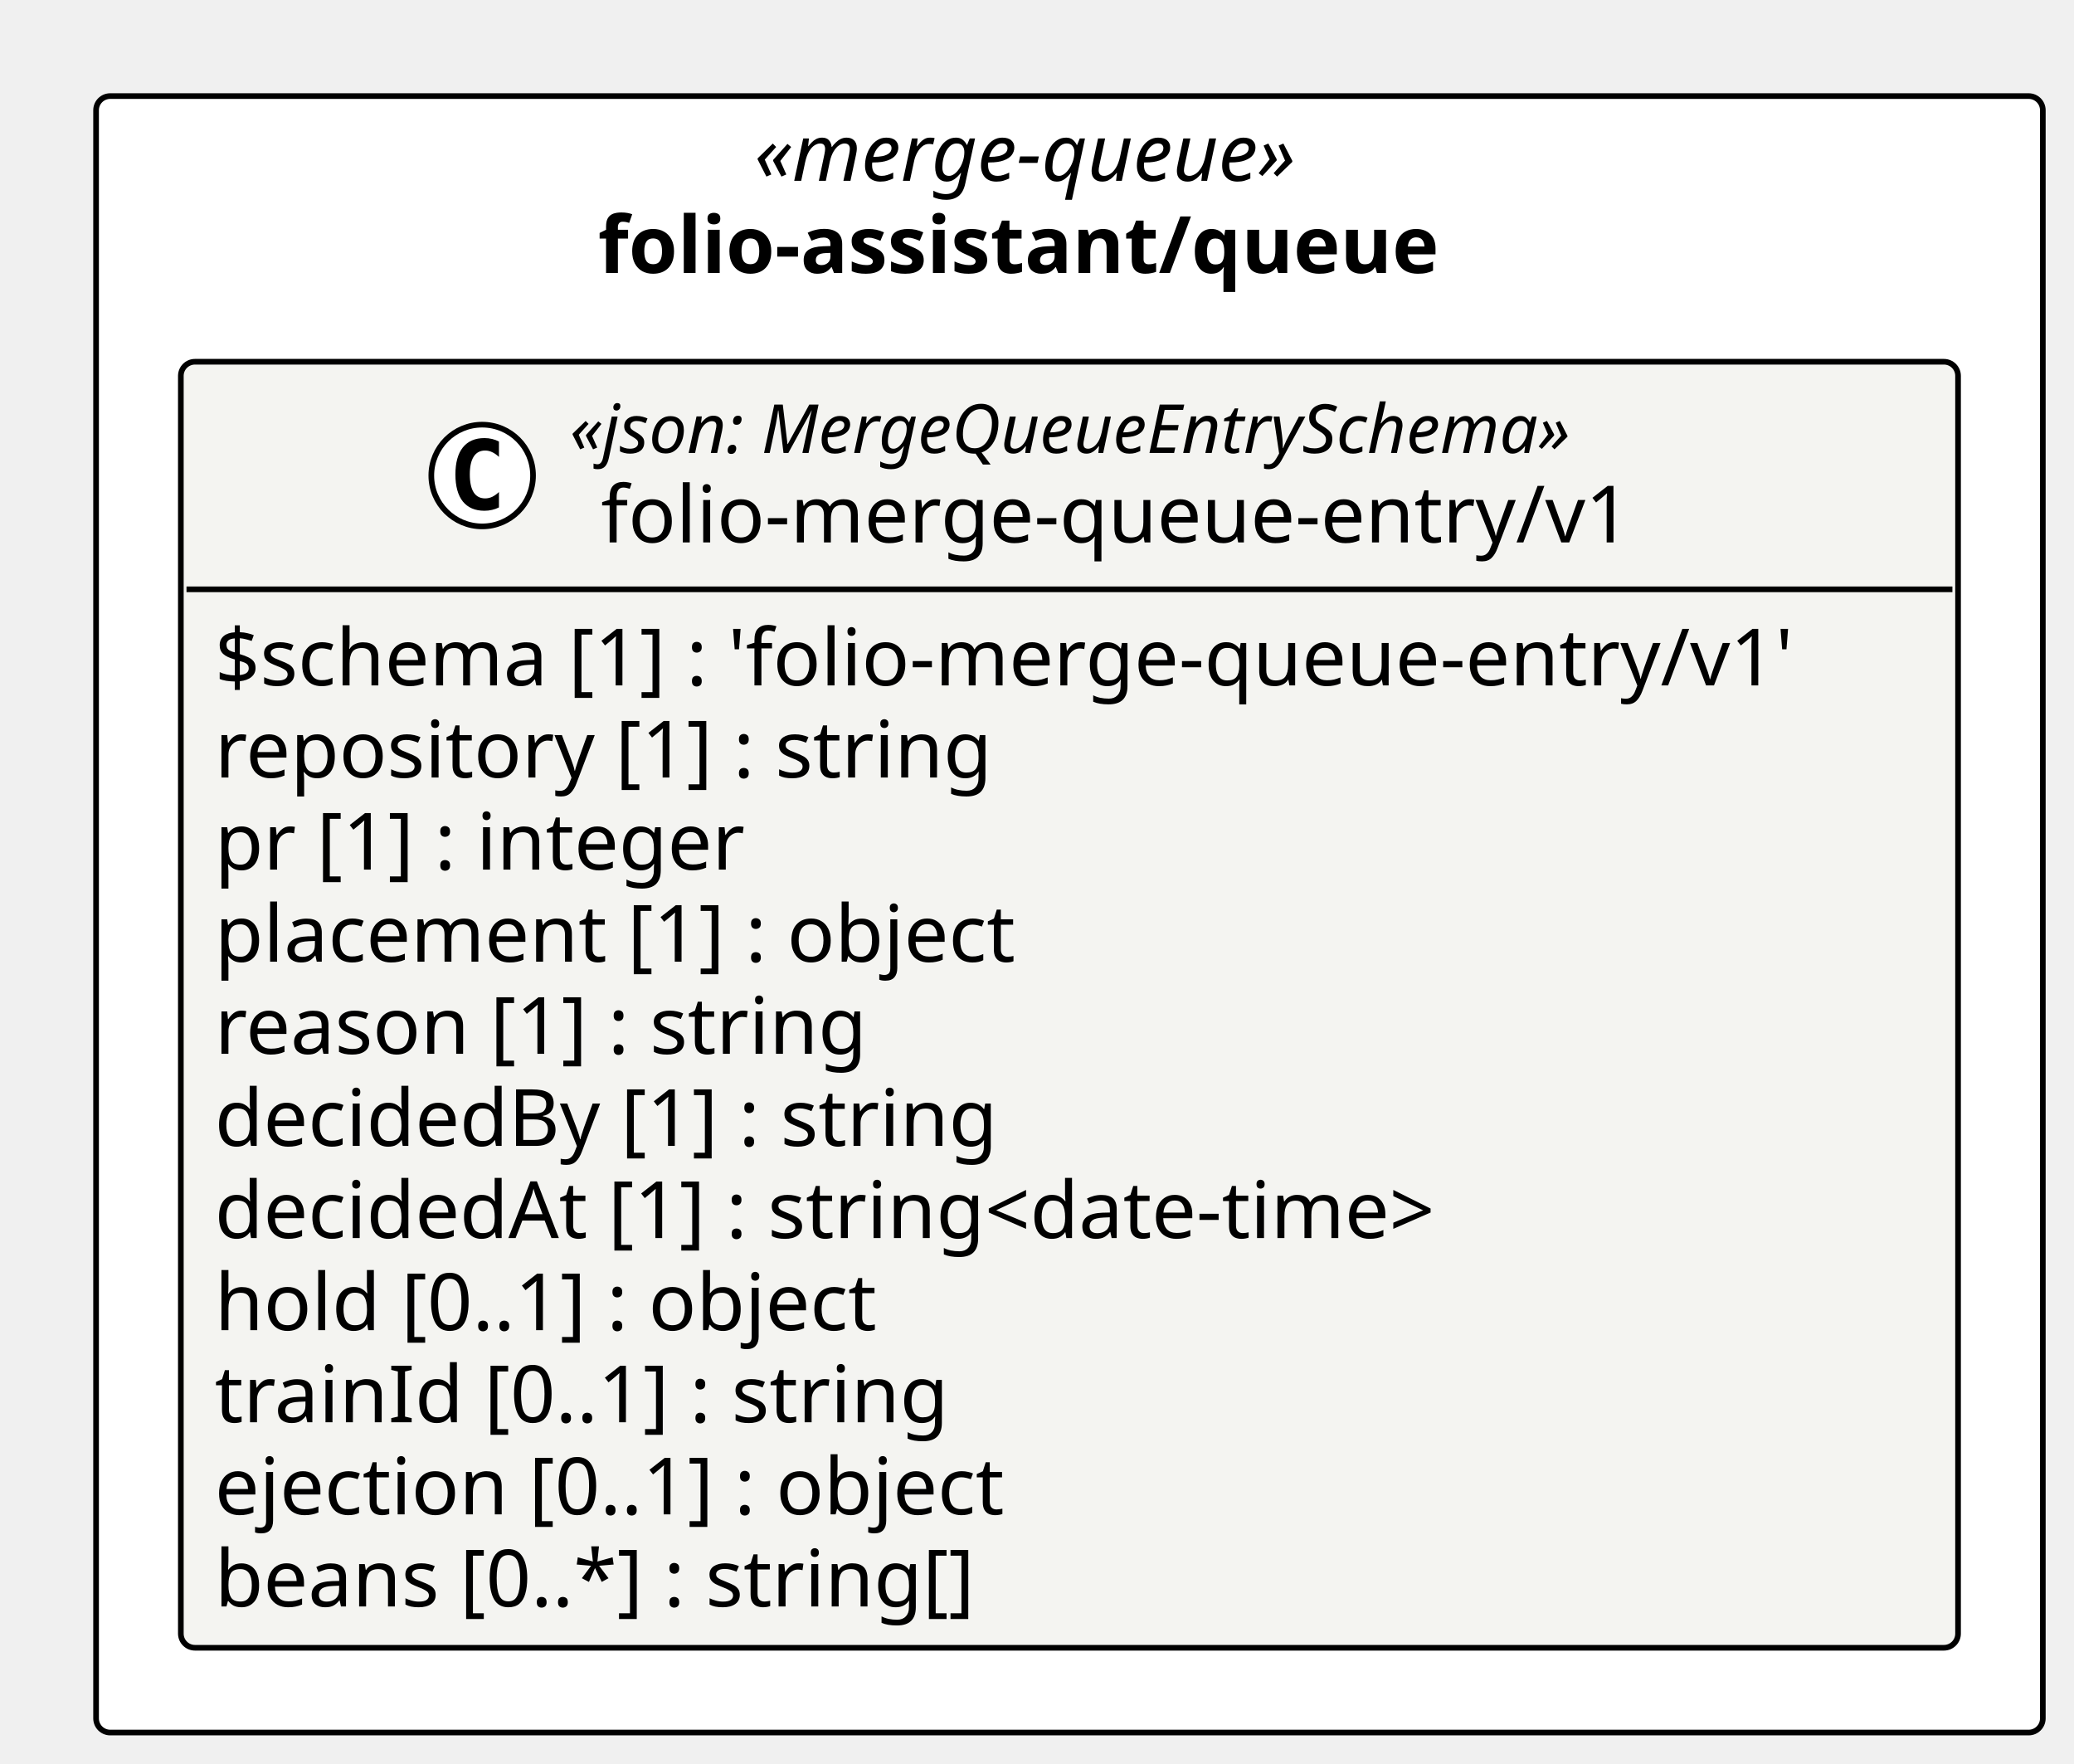
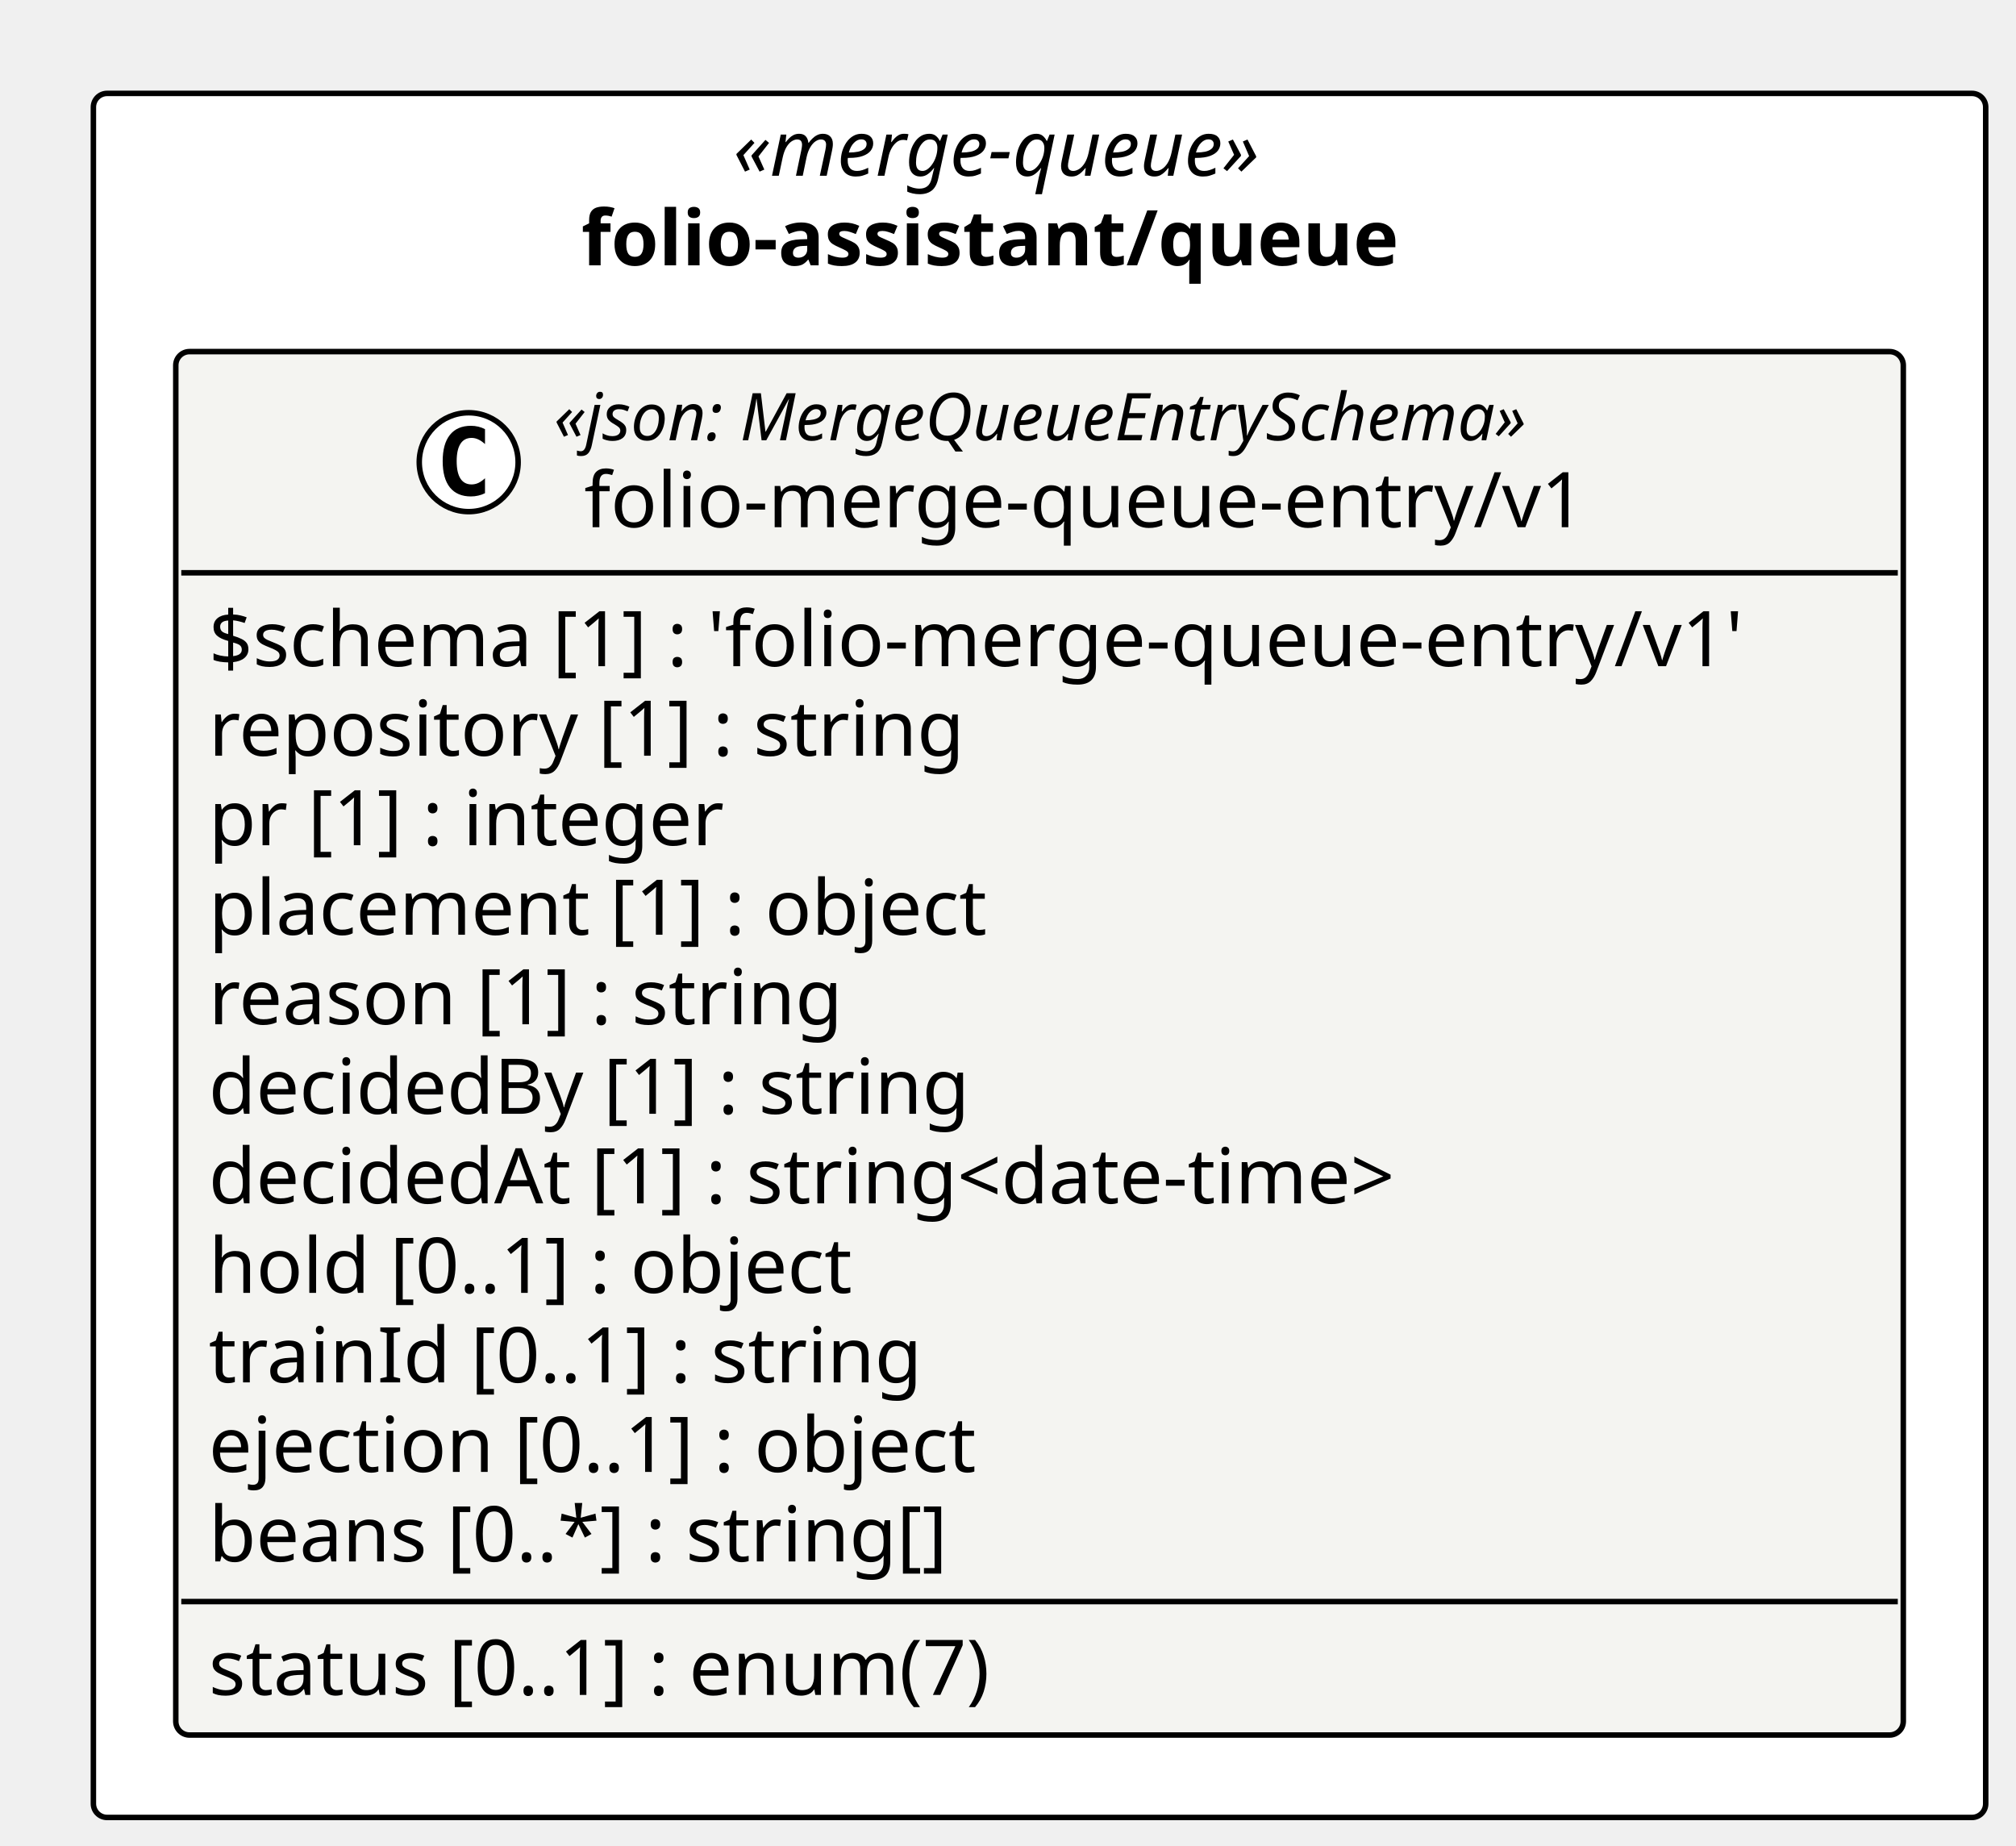
- <svg xmlns="http://www.w3.org/2000/svg" contentStyleType="text/css" height="312px" preserveAspectRatio="none" style="width:367px;height:312px;background:#FFFFFF;" version="1.1" viewBox="0 0 367 312" width="367px" zoomAndPan="magnify">
+ <svg xmlns="http://www.w3.org/2000/svg" contentStyleType="text/css" height="336px" preserveAspectRatio="none" style="width:367px;height:336px;background:#FFFFFF;" version="1.1" viewBox="0 0 367 336" width="367px" zoomAndPan="magnify">
  <defs />
  <g>
-     <rect fill="#FFFFFF" height="289.531" rx="2.5" ry="2.5" style="stroke:#000000;stroke-width:1.0;" width="344.483" x="17" y="17" />
+     <rect fill="#FFFFFF" height="313.828" rx="2.5" ry="2.5" style="stroke:#000000;stroke-width:1.0;" width="344.483" x="17" y="17" />
    <text fill="#000000" font-family="Verdana" font-size="14" font-style="italic" lengthAdjust="spacing" textLength="111.549" x="133.467" y="31.995">«merge-queue»</text>
    <text fill="#000000" font-family="Verdana" font-size="14" font-weight="bold" lengthAdjust="spacing" textLength="166.838" x="105.823" y="48.292">folio-assistant/queue</text>
    <g id="elem_folio_assistant_queue_folio_merge_queue_entry_v1_folio_merge_queue_entry_v1">
-       <rect codeLine="11" fill="#F4F4F1" height="227.531" id="folio_assistant_queue_folio_merge_queue_entry_v1_folio_merge_queue_entry_v1" rx="2.5" ry="2.5" style="stroke:#000000;stroke-width:1.0;" width="314.483" x="32" y="64" />
+       <rect codeLine="11" fill="#F4F4F1" height="251.828" id="folio_assistant_queue_folio_merge_queue_entry_v1_folio_merge_queue_entry_v1" rx="2.5" ry="2.5" style="stroke:#000000;stroke-width:1.0;" width="314.483" x="32" y="64" />
      <ellipse cx="85.322" cy="84.133" fill="#FFFFFF" rx="9" ry="9" style="stroke:#000000;stroke-width:1.0;" />
      <path d="M88.29,89.773 Q87.712,90.07 87.072,90.211 Q86.431,90.367 85.728,90.367 Q83.228,90.367 81.9,88.727 Q80.587,87.07 80.587,83.945 Q80.587,80.82 81.9,79.164 Q83.228,77.508 85.728,77.508 Q86.431,77.508 87.072,77.664 Q87.728,77.82 88.29,78.117 L88.29,80.836 Q87.665,80.258 87.072,79.992 Q86.478,79.711 85.853,79.711 Q84.509,79.711 83.822,80.789 Q83.134,81.852 83.134,83.945 Q83.134,86.039 83.822,87.117 Q84.509,88.18 85.853,88.18 Q86.478,88.18 87.072,87.914 Q87.665,87.633 88.29,87.055 L88.29,89.773 Z " fill="#000000" />
      <text fill="#000000" font-family="Verdana" font-size="12" font-style="italic" lengthAdjust="spacing" textLength="204.34" x="100.822" y="80.139">«json: MergeQueueEntrySchema»</text>
      <text fill="#000000" font-family="Verdana" font-size="14" lengthAdjust="spacing" textLength="193.286" x="106.349" y="95.964">folio-merge-queue-entry/v1</text>
      <line style="stroke:#000000;stroke-width:1.0;" x1="33" x2="345.483" y1="104.266" y2="104.266" />
      <text fill="#000000" font-family="Verdana" font-size="14" lengthAdjust="spacing" textLength="302.483" x="38" y="121.261">$schema [1] : 'folio-merge-queue-entry/v1'</text>
      <text fill="#000000" font-family="Verdana" font-size="14" lengthAdjust="spacing" textLength="149.188" x="38" y="137.558">repository [1] : string</text>
      <text fill="#000000" font-family="Verdana" font-size="14" lengthAdjust="spacing" textLength="102.662" x="38" y="153.855">pr [1] : integer</text>
      <text fill="#000000" font-family="Verdana" font-size="14" lengthAdjust="spacing" textLength="155.319" x="38" y="170.151">placement [1] : object</text>
      <text fill="#000000" font-family="Verdana" font-size="14" lengthAdjust="spacing" textLength="125.768" x="38" y="186.448">reason [1] : string</text>
      <text fill="#000000" font-family="Verdana" font-size="14" lengthAdjust="spacing" textLength="151.45" x="38" y="202.745">decidedBy [1] : string</text>
      <text fill="#000000" font-family="Verdana" font-size="14" lengthAdjust="spacing" textLength="240.338" x="38" y="219.042">decidedAt [1] : string&lt;date-time&gt;</text>
      <text fill="#000000" font-family="Verdana" font-size="14" lengthAdjust="spacing" textLength="129.062" x="38" y="235.339">hold [0..1] : object</text>
      <text fill="#000000" font-family="Verdana" font-size="14" lengthAdjust="spacing" textLength="141.497" x="38" y="251.636">trainId [0..1] : string</text>
      <text fill="#000000" font-family="Verdana" font-size="14" lengthAdjust="spacing" textLength="154.478" x="38" y="267.933">ejection [0..1] : object</text>
      <text fill="#000000" font-family="Verdana" font-size="14" lengthAdjust="spacing" textLength="147.157" x="38" y="284.229">beans [0..*] : string[]</text>
+       <line style="stroke:#000000;stroke-width:1.0;" x1="33" x2="345.483" y1="291.531" y2="291.531" />
+       <text fill="#000000" font-family="Verdana" font-size="14" lengthAdjust="spacing" textLength="158.553" x="38" y="308.526">status [0..1] : enum(7)</text>
    </g>
  </g>
</svg>
